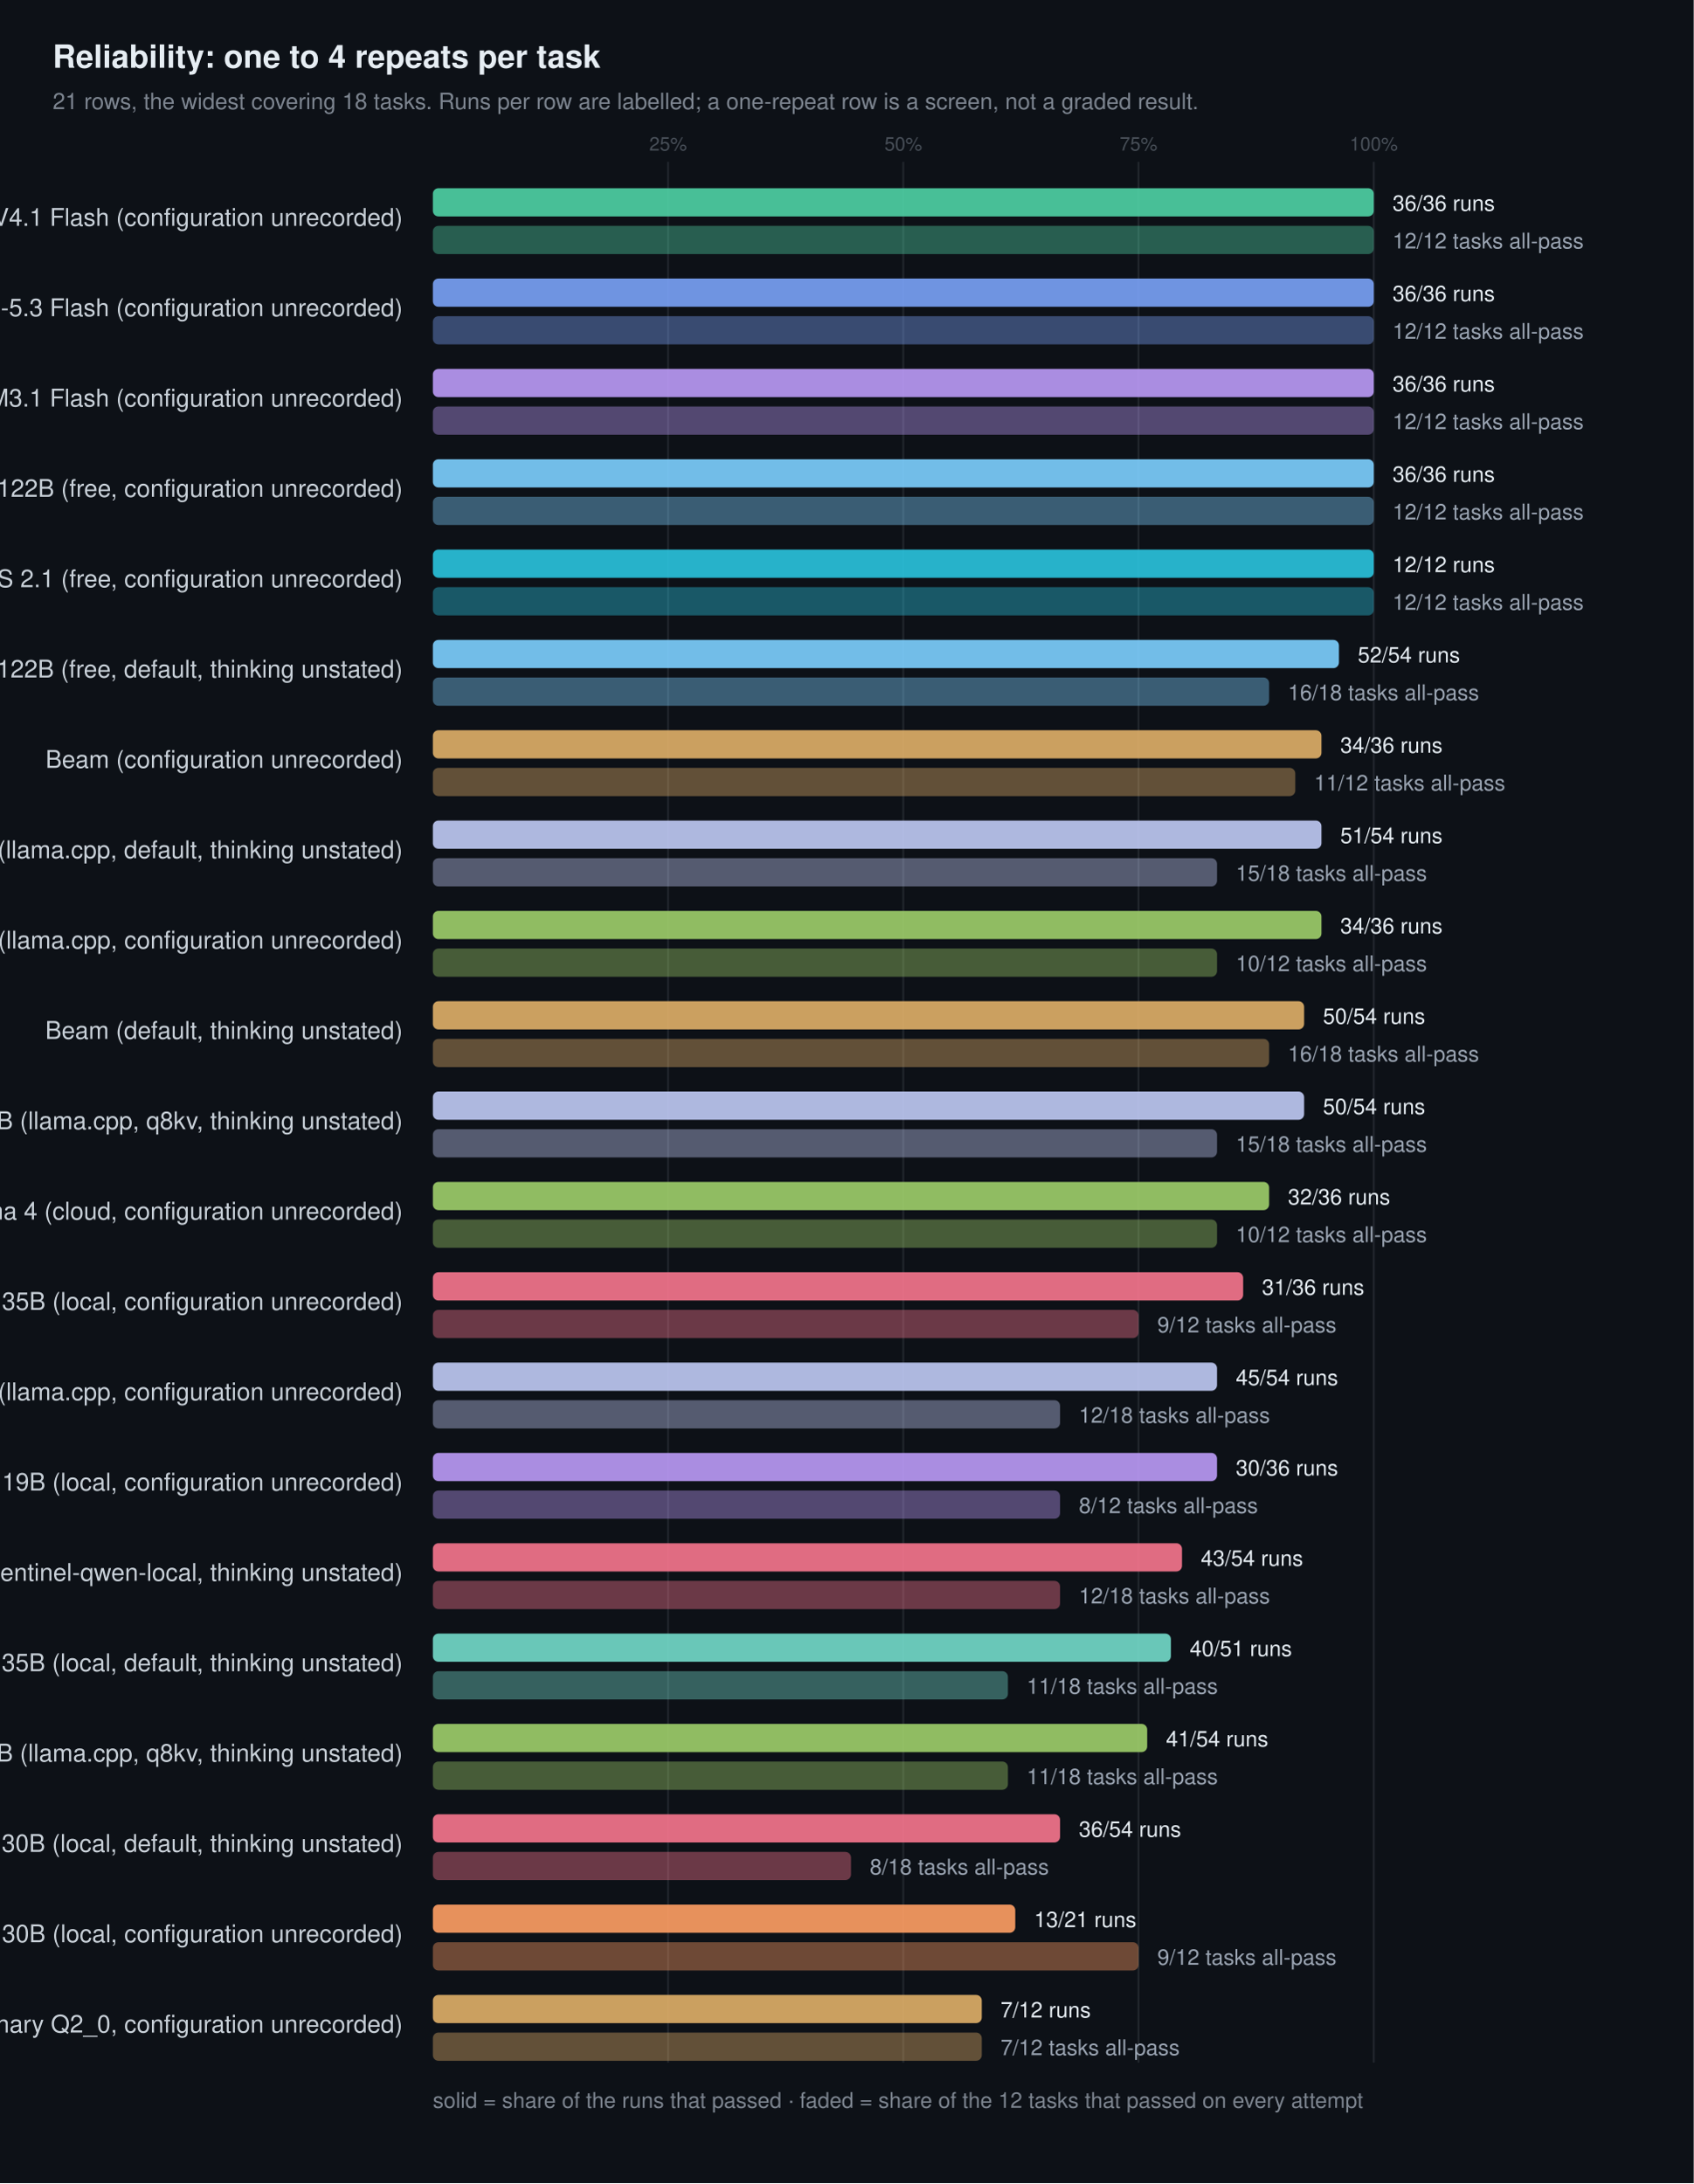
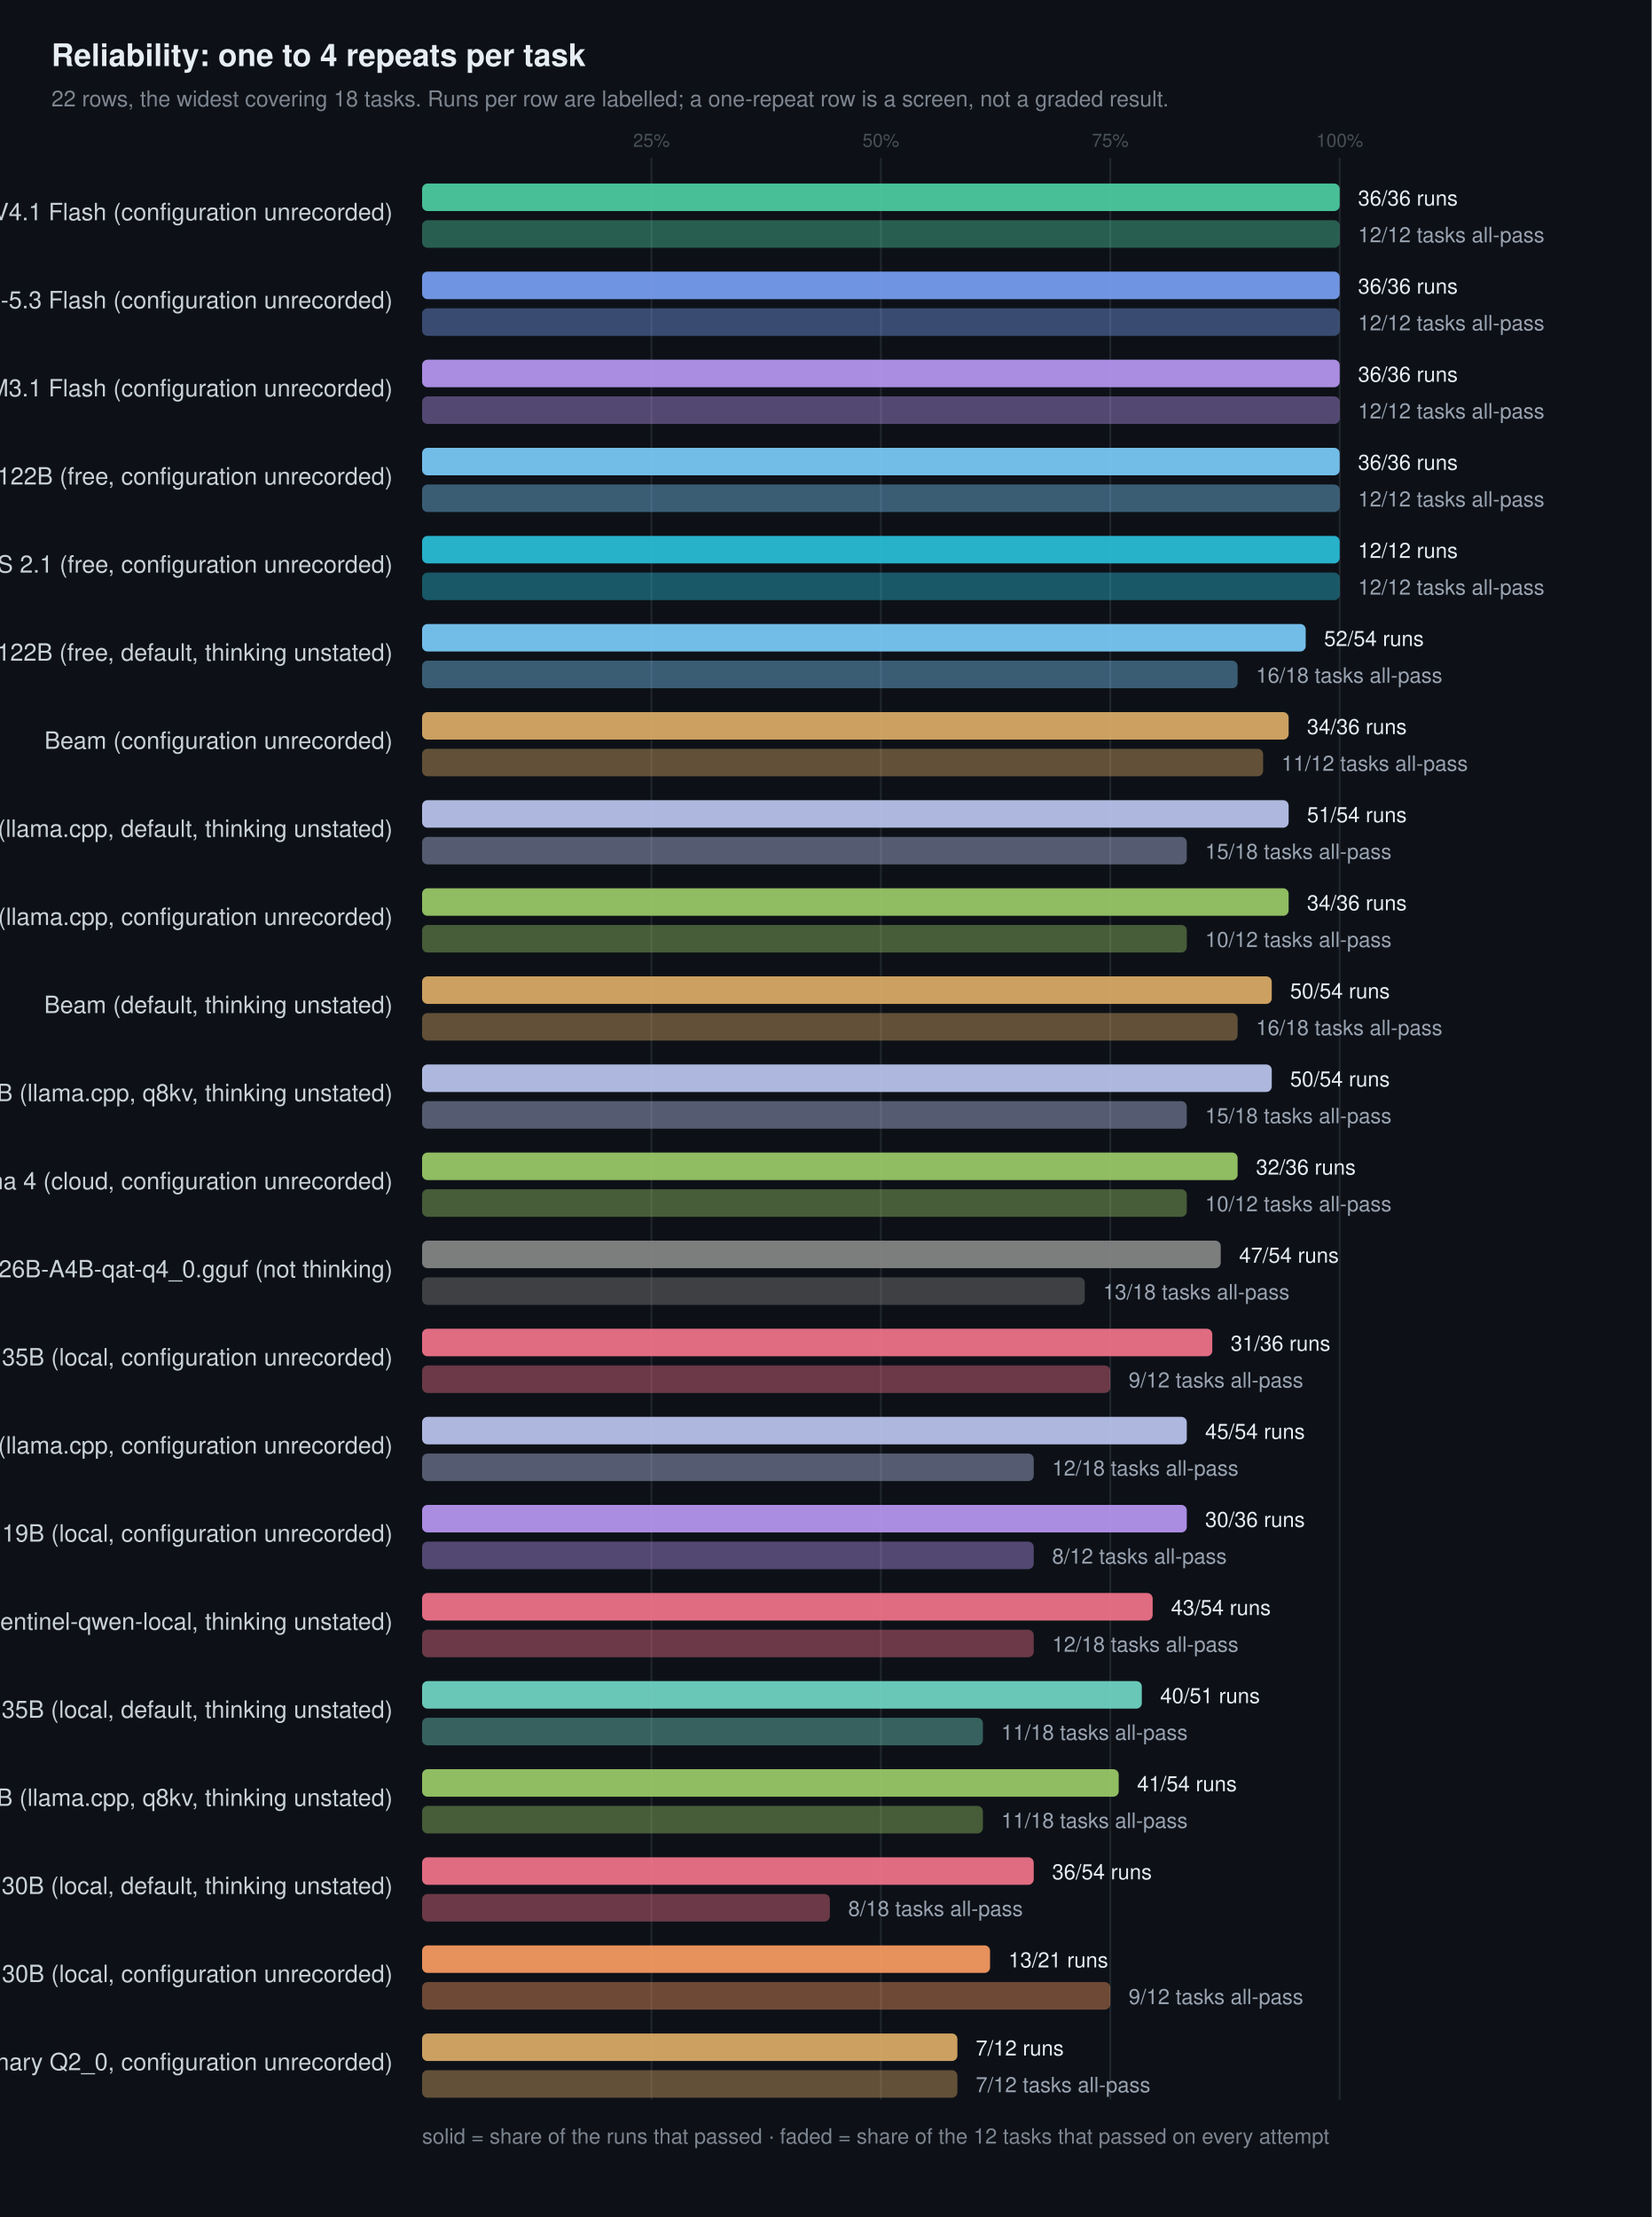
- <svg xmlns="http://www.w3.org/2000/svg" width="900" height="1160" viewBox="0 0 900 1160" font-family="ui-sans-serif, -apple-system, Segoe UI, Helvetica, Arial, sans-serif">
+ <svg xmlns="http://www.w3.org/2000/svg" width="900" height="1208" viewBox="0 0 900 1208" font-family="ui-sans-serif, -apple-system, Segoe UI, Helvetica, Arial, sans-serif">
  <rect width="100%" height="100%" fill="#0d1117" />
  <text x="28" y="36" fill="#e6edf3" font-size="17" font-weight="600">Reliability: one to 4 repeats per task</text>
-   <text x="28" y="58" fill="#7d8590" font-size="12">21 rows, the widest covering 18 tasks. Runs per row are labelled; a one-repeat row is a screen, not a graded result.</text>
-   <line x1="355.0" y1="86" x2="355.0" y2="1096" stroke="#21262d" stroke-width="1" />
+   <text x="28" y="58" fill="#7d8590" font-size="12">22 rows, the widest covering 18 tasks. Runs per row are labelled; a one-repeat row is a screen, not a graded result.</text>
+   <line x1="355.0" y1="86" x2="355.0" y2="1144" stroke="#21262d" stroke-width="1" />
  <text x="355.0" y="80" fill="#484f58" font-size="10" text-anchor="middle">25%</text>
-   <line x1="480.0" y1="86" x2="480.0" y2="1096" stroke="#21262d" stroke-width="1" />
+   <line x1="480.0" y1="86" x2="480.0" y2="1144" stroke="#21262d" stroke-width="1" />
  <text x="480.0" y="80" fill="#484f58" font-size="10" text-anchor="middle">50%</text>
-   <line x1="605.0" y1="86" x2="605.0" y2="1096" stroke="#21262d" stroke-width="1" />
+   <line x1="605.0" y1="86" x2="605.0" y2="1144" stroke="#21262d" stroke-width="1" />
  <text x="605.0" y="80" fill="#484f58" font-size="10" text-anchor="middle">75%</text>
-   <line x1="730.0" y1="86" x2="730.0" y2="1096" stroke="#21262d" stroke-width="1" />
+   <line x1="730.0" y1="86" x2="730.0" y2="1144" stroke="#21262d" stroke-width="1" />
  <text x="730.0" y="80" fill="#484f58" font-size="10" text-anchor="middle">100%</text>
  <text x="214" y="120" fill="#c9d1d9" font-size="13" text-anchor="end">DeepSeek V4.1 Flash (configuration unrecorded)</text>
  <rect x="230" y="100" width="500.0" height="15" rx="3" fill="#4fd1a5" opacity="0.9" />
  <text x="740.0" y="112" fill="#e6edf3" font-size="11.5">36/36 runs</text>
  <rect x="230" y="120" width="500.0" height="15" rx="3" fill="#4fd1a5" opacity="0.4" />
  <text x="740.0" y="132" fill="#9aa4b2" font-size="11.5">12/12 tasks all-pass</text>
  <text x="214" y="168" fill="#c9d1d9" font-size="13" text-anchor="end">GLM-5.3 Flash (configuration unrecorded)</text>
  <rect x="230" y="148" width="500.0" height="15" rx="3" fill="#7aa2f7" opacity="0.9" />
  <text x="740.0" y="160" fill="#e6edf3" font-size="11.5">36/36 runs</text>
  <rect x="230" y="168" width="500.0" height="15" rx="3" fill="#7aa2f7" opacity="0.4" />
  <text x="740.0" y="180" fill="#9aa4b2" font-size="11.5">12/12 tasks all-pass</text>
  <text x="214" y="216" fill="#c9d1d9" font-size="13" text-anchor="end">MiniMax M3.1 Flash (configuration unrecorded)</text>
  <rect x="230" y="196" width="500.0" height="15" rx="3" fill="#bb9af7" opacity="0.9" />
  <text x="740.0" y="208" fill="#e6edf3" font-size="11.5">36/36 runs</text>
  <rect x="230" y="216" width="500.0" height="15" rx="3" fill="#bb9af7" opacity="0.4" />
  <text x="740.0" y="228" fill="#9aa4b2" font-size="11.5">12/12 tasks all-pass</text>
  <text x="214" y="264" fill="#c9d1d9" font-size="13" text-anchor="end">Ornith 1.5 122B (free, configuration unrecorded)</text>
  <rect x="230" y="244" width="500.0" height="15" rx="3" fill="#7dcfff" opacity="0.9" />
  <text x="740.0" y="256" fill="#e6edf3" font-size="11.5">36/36 runs</text>
  <rect x="230" y="264" width="500.0" height="15" rx="3" fill="#7dcfff" opacity="0.4" />
  <text x="740.0" y="276" fill="#9aa4b2" font-size="11.5">12/12 tasks all-pass</text>
  <text x="214" y="312" fill="#c9d1d9" font-size="13" text-anchor="end">Laguna S 2.1 (free, configuration unrecorded)</text>
  <rect x="230" y="292" width="500.0" height="15" rx="3" fill="#2ac3de" opacity="0.9" />
  <text x="740.0" y="304" fill="#e6edf3" font-size="11.5">12/12 runs</text>
  <rect x="230" y="312" width="500.0" height="15" rx="3" fill="#2ac3de" opacity="0.4" />
  <text x="740.0" y="324" fill="#9aa4b2" font-size="11.5">12/12 tasks all-pass</text>
  <text x="214" y="360" fill="#c9d1d9" font-size="13" text-anchor="end">Ornith 1.5 122B (free, default, thinking unstated)</text>
  <rect x="230" y="340" width="481.5" height="15" rx="3" fill="#7dcfff" opacity="0.9" />
  <text x="721.5" y="352" fill="#e6edf3" font-size="11.5">52/54 runs</text>
  <rect x="230" y="360" width="444.4" height="15" rx="3" fill="#7dcfff" opacity="0.4" />
  <text x="684.4" y="372" fill="#9aa4b2" font-size="11.5">16/18 tasks all-pass</text>
  <text x="214" y="408" fill="#c9d1d9" font-size="13" text-anchor="end">Beam (configuration unrecorded)</text>
  <rect x="230" y="388" width="472.2" height="15" rx="3" fill="#e0af68" opacity="0.9" />
  <text x="712.2" y="400" fill="#e6edf3" font-size="11.5">34/36 runs</text>
  <rect x="230" y="408" width="458.3" height="15" rx="3" fill="#e0af68" opacity="0.4" />
  <text x="698.3" y="420" fill="#9aa4b2" font-size="11.5">11/12 tasks all-pass</text>
  <text x="214" y="456" fill="#c9d1d9" font-size="13" text-anchor="end">Ornith 1.5 9B (llama.cpp, default, thinking unstated)</text>
  <rect x="230" y="436" width="472.2" height="15" rx="3" fill="#c0caf5" opacity="0.9" />
  <text x="712.2" y="448" fill="#e6edf3" font-size="11.5">51/54 runs</text>
  <rect x="230" y="456" width="416.7" height="15" rx="3" fill="#c0caf5" opacity="0.4" />
  <text x="656.7" y="468" fill="#9aa4b2" font-size="11.5">15/18 tasks all-pass</text>
  <text x="214" y="504" fill="#c9d1d9" font-size="13" text-anchor="end">LFM3 1.7B (llama.cpp, configuration unrecorded)</text>
  <rect x="230" y="484" width="472.2" height="15" rx="3" fill="#9ece6a" opacity="0.9" />
  <text x="712.2" y="496" fill="#e6edf3" font-size="11.5">34/36 runs</text>
  <rect x="230" y="504" width="416.7" height="15" rx="3" fill="#9ece6a" opacity="0.4" />
  <text x="656.7" y="516" fill="#9aa4b2" font-size="11.5">10/12 tasks all-pass</text>
  <text x="214" y="552" fill="#c9d1d9" font-size="13" text-anchor="end">Beam (default, thinking unstated)</text>
  <rect x="230" y="532" width="463.0" height="15" rx="3" fill="#e0af68" opacity="0.9" />
  <text x="703.0" y="544" fill="#e6edf3" font-size="11.5">50/54 runs</text>
  <rect x="230" y="552" width="444.4" height="15" rx="3" fill="#e0af68" opacity="0.4" />
  <text x="684.4" y="564" fill="#9aa4b2" font-size="11.5">16/18 tasks all-pass</text>
  <text x="214" y="600" fill="#c9d1d9" font-size="13" text-anchor="end">Ornith 1.5 9B (llama.cpp, q8kv, thinking unstated)</text>
  <rect x="230" y="580" width="463.0" height="15" rx="3" fill="#c0caf5" opacity="0.9" />
  <text x="703.0" y="592" fill="#e6edf3" font-size="11.5">50/54 runs</text>
  <rect x="230" y="600" width="416.7" height="15" rx="3" fill="#c0caf5" opacity="0.4" />
  <text x="656.7" y="612" fill="#9aa4b2" font-size="11.5">15/18 tasks all-pass</text>
  <text x="214" y="648" fill="#c9d1d9" font-size="13" text-anchor="end">Gemma 4 (cloud, configuration unrecorded)</text>
  <rect x="230" y="628" width="444.4" height="15" rx="3" fill="#9ece6a" opacity="0.9" />
  <text x="684.4" y="640" fill="#e6edf3" font-size="11.5">32/36 runs</text>
  <rect x="230" y="648" width="416.7" height="15" rx="3" fill="#9ece6a" opacity="0.4" />
  <text x="656.7" y="660" fill="#9aa4b2" font-size="11.5">10/12 tasks all-pass</text>
-   <text x="214" y="696" fill="#c9d1d9" font-size="13" text-anchor="end">Qwen3.6 35B (local, configuration unrecorded)</text>
-   <rect x="230" y="676" width="430.6" height="15" rx="3" fill="#f7768e" opacity="0.9" />
-   <text x="670.6" y="688" fill="#e6edf3" font-size="11.5">31/36 runs</text>
-   <rect x="230" y="696" width="375.0" height="15" rx="3" fill="#f7768e" opacity="0.4" />
-   <text x="615.0" y="708" fill="#9aa4b2" font-size="11.5">9/12 tasks all-pass</text>
-   <text x="214" y="744" fill="#c9d1d9" font-size="13" text-anchor="end">Ornith 1.5 9B (llama.cpp, configuration unrecorded)</text>
-   <rect x="230" y="724" width="416.7" height="15" rx="3" fill="#c0caf5" opacity="0.9" />
-   <text x="656.7" y="736" fill="#e6edf3" font-size="11.5">45/54 runs</text>
-   <rect x="230" y="744" width="333.3" height="15" rx="3" fill="#c0caf5" opacity="0.4" />
-   <text x="573.3" y="756" fill="#9aa4b2" font-size="11.5">12/18 tasks all-pass</text>
-   <text x="214" y="792" fill="#c9d1d9" font-size="13" text-anchor="end">Groot 19B (local, configuration unrecorded)</text>
-   <rect x="230" y="772" width="416.7" height="15" rx="3" fill="#bb9af7" opacity="0.9" />
-   <text x="656.7" y="784" fill="#e6edf3" font-size="11.5">30/36 runs</text>
-   <rect x="230" y="792" width="333.3" height="15" rx="3" fill="#bb9af7" opacity="0.4" />
-   <text x="573.3" y="804" fill="#9aa4b2" font-size="11.5">8/12 tasks all-pass</text>
-   <text x="214" y="840" fill="#c9d1d9" font-size="13" text-anchor="end">Qwen3.6 35B (local, sentinel-qwen-local, thinking unstated)</text>
-   <rect x="230" y="820" width="398.1" height="15" rx="3" fill="#f7768e" opacity="0.9" />
-   <text x="638.1" y="832" fill="#e6edf3" font-size="11.5">43/54 runs</text>
-   <rect x="230" y="840" width="333.3" height="15" rx="3" fill="#f7768e" opacity="0.4" />
-   <text x="573.3" y="852" fill="#9aa4b2" font-size="11.5">12/18 tasks all-pass</text>
-   <text x="214" y="888" fill="#c9d1d9" font-size="13" text-anchor="end">Logics-SWE Qwen3.6 35B (local, default, thinking unstated)</text>
-   <rect x="230" y="868" width="392.2" height="15" rx="3" fill="#73daca" opacity="0.9" />
-   <text x="632.2" y="880" fill="#e6edf3" font-size="11.5">40/51 runs</text>
-   <rect x="230" y="888" width="305.6" height="15" rx="3" fill="#73daca" opacity="0.4" />
-   <text x="545.6" y="900" fill="#9aa4b2" font-size="11.5">11/18 tasks all-pass</text>
-   <text x="214" y="936" fill="#c9d1d9" font-size="13" text-anchor="end">LFM3 1.7B (llama.cpp, q8kv, thinking unstated)</text>
-   <rect x="230" y="916" width="379.6" height="15" rx="3" fill="#9ece6a" opacity="0.9" />
-   <text x="619.6" y="928" fill="#e6edf3" font-size="11.5">41/54 runs</text>
-   <rect x="230" y="936" width="305.6" height="15" rx="3" fill="#9ece6a" opacity="0.4" />
+   <text x="214" y="696" fill="#c9d1d9" font-size="13" text-anchor="end">gemma-4-26B-A4B-qat-q4_0.gguf (not thinking)</text>
+   <rect x="230" y="676" width="435.2" height="15" rx="3" fill="#888888" opacity="0.9" />
+   <text x="675.2" y="688" fill="#e6edf3" font-size="11.5">47/54 runs</text>
+   <rect x="230" y="696" width="361.1" height="15" rx="3" fill="#888888" opacity="0.4" />
+   <text x="601.1" y="708" fill="#9aa4b2" font-size="11.5">13/18 tasks all-pass</text>
+   <text x="214" y="744" fill="#c9d1d9" font-size="13" text-anchor="end">Qwen3.6 35B (local, configuration unrecorded)</text>
+   <rect x="230" y="724" width="430.6" height="15" rx="3" fill="#f7768e" opacity="0.9" />
+   <text x="670.6" y="736" fill="#e6edf3" font-size="11.5">31/36 runs</text>
+   <rect x="230" y="744" width="375.0" height="15" rx="3" fill="#f7768e" opacity="0.4" />
+   <text x="615.0" y="756" fill="#9aa4b2" font-size="11.5">9/12 tasks all-pass</text>
+   <text x="214" y="792" fill="#c9d1d9" font-size="13" text-anchor="end">Ornith 1.5 9B (llama.cpp, configuration unrecorded)</text>
+   <rect x="230" y="772" width="416.7" height="15" rx="3" fill="#c0caf5" opacity="0.9" />
+   <text x="656.7" y="784" fill="#e6edf3" font-size="11.5">45/54 runs</text>
+   <rect x="230" y="792" width="333.3" height="15" rx="3" fill="#c0caf5" opacity="0.4" />
+   <text x="573.3" y="804" fill="#9aa4b2" font-size="11.5">12/18 tasks all-pass</text>
+   <text x="214" y="840" fill="#c9d1d9" font-size="13" text-anchor="end">Groot 19B (local, configuration unrecorded)</text>
+   <rect x="230" y="820" width="416.7" height="15" rx="3" fill="#bb9af7" opacity="0.9" />
+   <text x="656.7" y="832" fill="#e6edf3" font-size="11.5">30/36 runs</text>
+   <rect x="230" y="840" width="333.3" height="15" rx="3" fill="#bb9af7" opacity="0.4" />
+   <text x="573.3" y="852" fill="#9aa4b2" font-size="11.5">8/12 tasks all-pass</text>
+   <text x="214" y="888" fill="#c9d1d9" font-size="13" text-anchor="end">Qwen3.6 35B (local, sentinel-qwen-local, thinking unstated)</text>
+   <rect x="230" y="868" width="398.1" height="15" rx="3" fill="#f7768e" opacity="0.9" />
+   <text x="638.1" y="880" fill="#e6edf3" font-size="11.5">43/54 runs</text>
+   <rect x="230" y="888" width="333.3" height="15" rx="3" fill="#f7768e" opacity="0.4" />
+   <text x="573.3" y="900" fill="#9aa4b2" font-size="11.5">12/18 tasks all-pass</text>
+   <text x="214" y="936" fill="#c9d1d9" font-size="13" text-anchor="end">Logics-SWE Qwen3.6 35B (local, default, thinking unstated)</text>
+   <rect x="230" y="916" width="392.2" height="15" rx="3" fill="#73daca" opacity="0.9" />
+   <text x="632.2" y="928" fill="#e6edf3" font-size="11.5">40/51 runs</text>
+   <rect x="230" y="936" width="305.6" height="15" rx="3" fill="#73daca" opacity="0.4" />
  <text x="545.6" y="948" fill="#9aa4b2" font-size="11.5">11/18 tasks all-pass</text>
-   <text x="214" y="984" fill="#c9d1d9" font-size="13" text-anchor="end">GLM-4.7-Flash 30B (local, default, thinking unstated)</text>
-   <rect x="230" y="964" width="333.3" height="15" rx="3" fill="#f7768e" opacity="0.9" />
-   <text x="573.3" y="976" fill="#e6edf3" font-size="11.5">36/54 runs</text>
-   <rect x="230" y="984" width="222.2" height="15" rx="3" fill="#f7768e" opacity="0.4" />
-   <text x="462.2" y="996" fill="#9aa4b2" font-size="11.5">8/18 tasks all-pass</text>
-   <text x="214" y="1032" fill="#c9d1d9" font-size="13" text-anchor="end">Nemotron 3.5 Lightning 30B (local, configuration unrecorded)</text>
-   <rect x="230" y="1012" width="309.5" height="15" rx="3" fill="#ff9e64" opacity="0.9" />
-   <text x="549.5" y="1024" fill="#e6edf3" font-size="11.5">13/21 runs</text>
-   <rect x="230" y="1032" width="375.0" height="15" rx="3" fill="#ff9e64" opacity="0.4" />
-   <text x="615.0" y="1044" fill="#9aa4b2" font-size="11.5">9/12 tasks all-pass</text>
-   <text x="214" y="1080" fill="#c9d1d9" font-size="13" text-anchor="end">Bonsai 2 9B (ternary Q2_0, configuration unrecorded)</text>
-   <rect x="230" y="1060" width="291.7" height="15" rx="3" fill="#e0af68" opacity="0.9" />
-   <text x="531.7" y="1072" fill="#e6edf3" font-size="11.5">7/12 runs</text>
-   <rect x="230" y="1080" width="291.7" height="15" rx="3" fill="#e0af68" opacity="0.4" />
-   <text x="531.7" y="1092" fill="#9aa4b2" font-size="11.5">7/12 tasks all-pass</text>
-   <text x="230" y="1120" fill="#7d8590" font-size="11.5">solid = share of the runs that passed   ·   faded = share of the 12 tasks that passed on every attempt</text>
+   <text x="214" y="984" fill="#c9d1d9" font-size="13" text-anchor="end">LFM3 1.7B (llama.cpp, q8kv, thinking unstated)</text>
+   <rect x="230" y="964" width="379.6" height="15" rx="3" fill="#9ece6a" opacity="0.9" />
+   <text x="619.6" y="976" fill="#e6edf3" font-size="11.5">41/54 runs</text>
+   <rect x="230" y="984" width="305.6" height="15" rx="3" fill="#9ece6a" opacity="0.4" />
+   <text x="545.6" y="996" fill="#9aa4b2" font-size="11.5">11/18 tasks all-pass</text>
+   <text x="214" y="1032" fill="#c9d1d9" font-size="13" text-anchor="end">GLM-4.7-Flash 30B (local, default, thinking unstated)</text>
+   <rect x="230" y="1012" width="333.3" height="15" rx="3" fill="#f7768e" opacity="0.9" />
+   <text x="573.3" y="1024" fill="#e6edf3" font-size="11.5">36/54 runs</text>
+   <rect x="230" y="1032" width="222.2" height="15" rx="3" fill="#f7768e" opacity="0.4" />
+   <text x="462.2" y="1044" fill="#9aa4b2" font-size="11.5">8/18 tasks all-pass</text>
+   <text x="214" y="1080" fill="#c9d1d9" font-size="13" text-anchor="end">Nemotron 3.5 Lightning 30B (local, configuration unrecorded)</text>
+   <rect x="230" y="1060" width="309.5" height="15" rx="3" fill="#ff9e64" opacity="0.9" />
+   <text x="549.5" y="1072" fill="#e6edf3" font-size="11.5">13/21 runs</text>
+   <rect x="230" y="1080" width="375.0" height="15" rx="3" fill="#ff9e64" opacity="0.4" />
+   <text x="615.0" y="1092" fill="#9aa4b2" font-size="11.5">9/12 tasks all-pass</text>
+   <text x="214" y="1128" fill="#c9d1d9" font-size="13" text-anchor="end">Bonsai 2 9B (ternary Q2_0, configuration unrecorded)</text>
+   <rect x="230" y="1108" width="291.7" height="15" rx="3" fill="#e0af68" opacity="0.9" />
+   <text x="531.7" y="1120" fill="#e6edf3" font-size="11.5">7/12 runs</text>
+   <rect x="230" y="1128" width="291.7" height="15" rx="3" fill="#e0af68" opacity="0.4" />
+   <text x="531.7" y="1140" fill="#9aa4b2" font-size="11.5">7/12 tasks all-pass</text>
+   <text x="230" y="1168" fill="#7d8590" font-size="11.5">solid = share of the runs that passed   ·   faded = share of the 12 tasks that passed on every attempt</text>
</svg>
